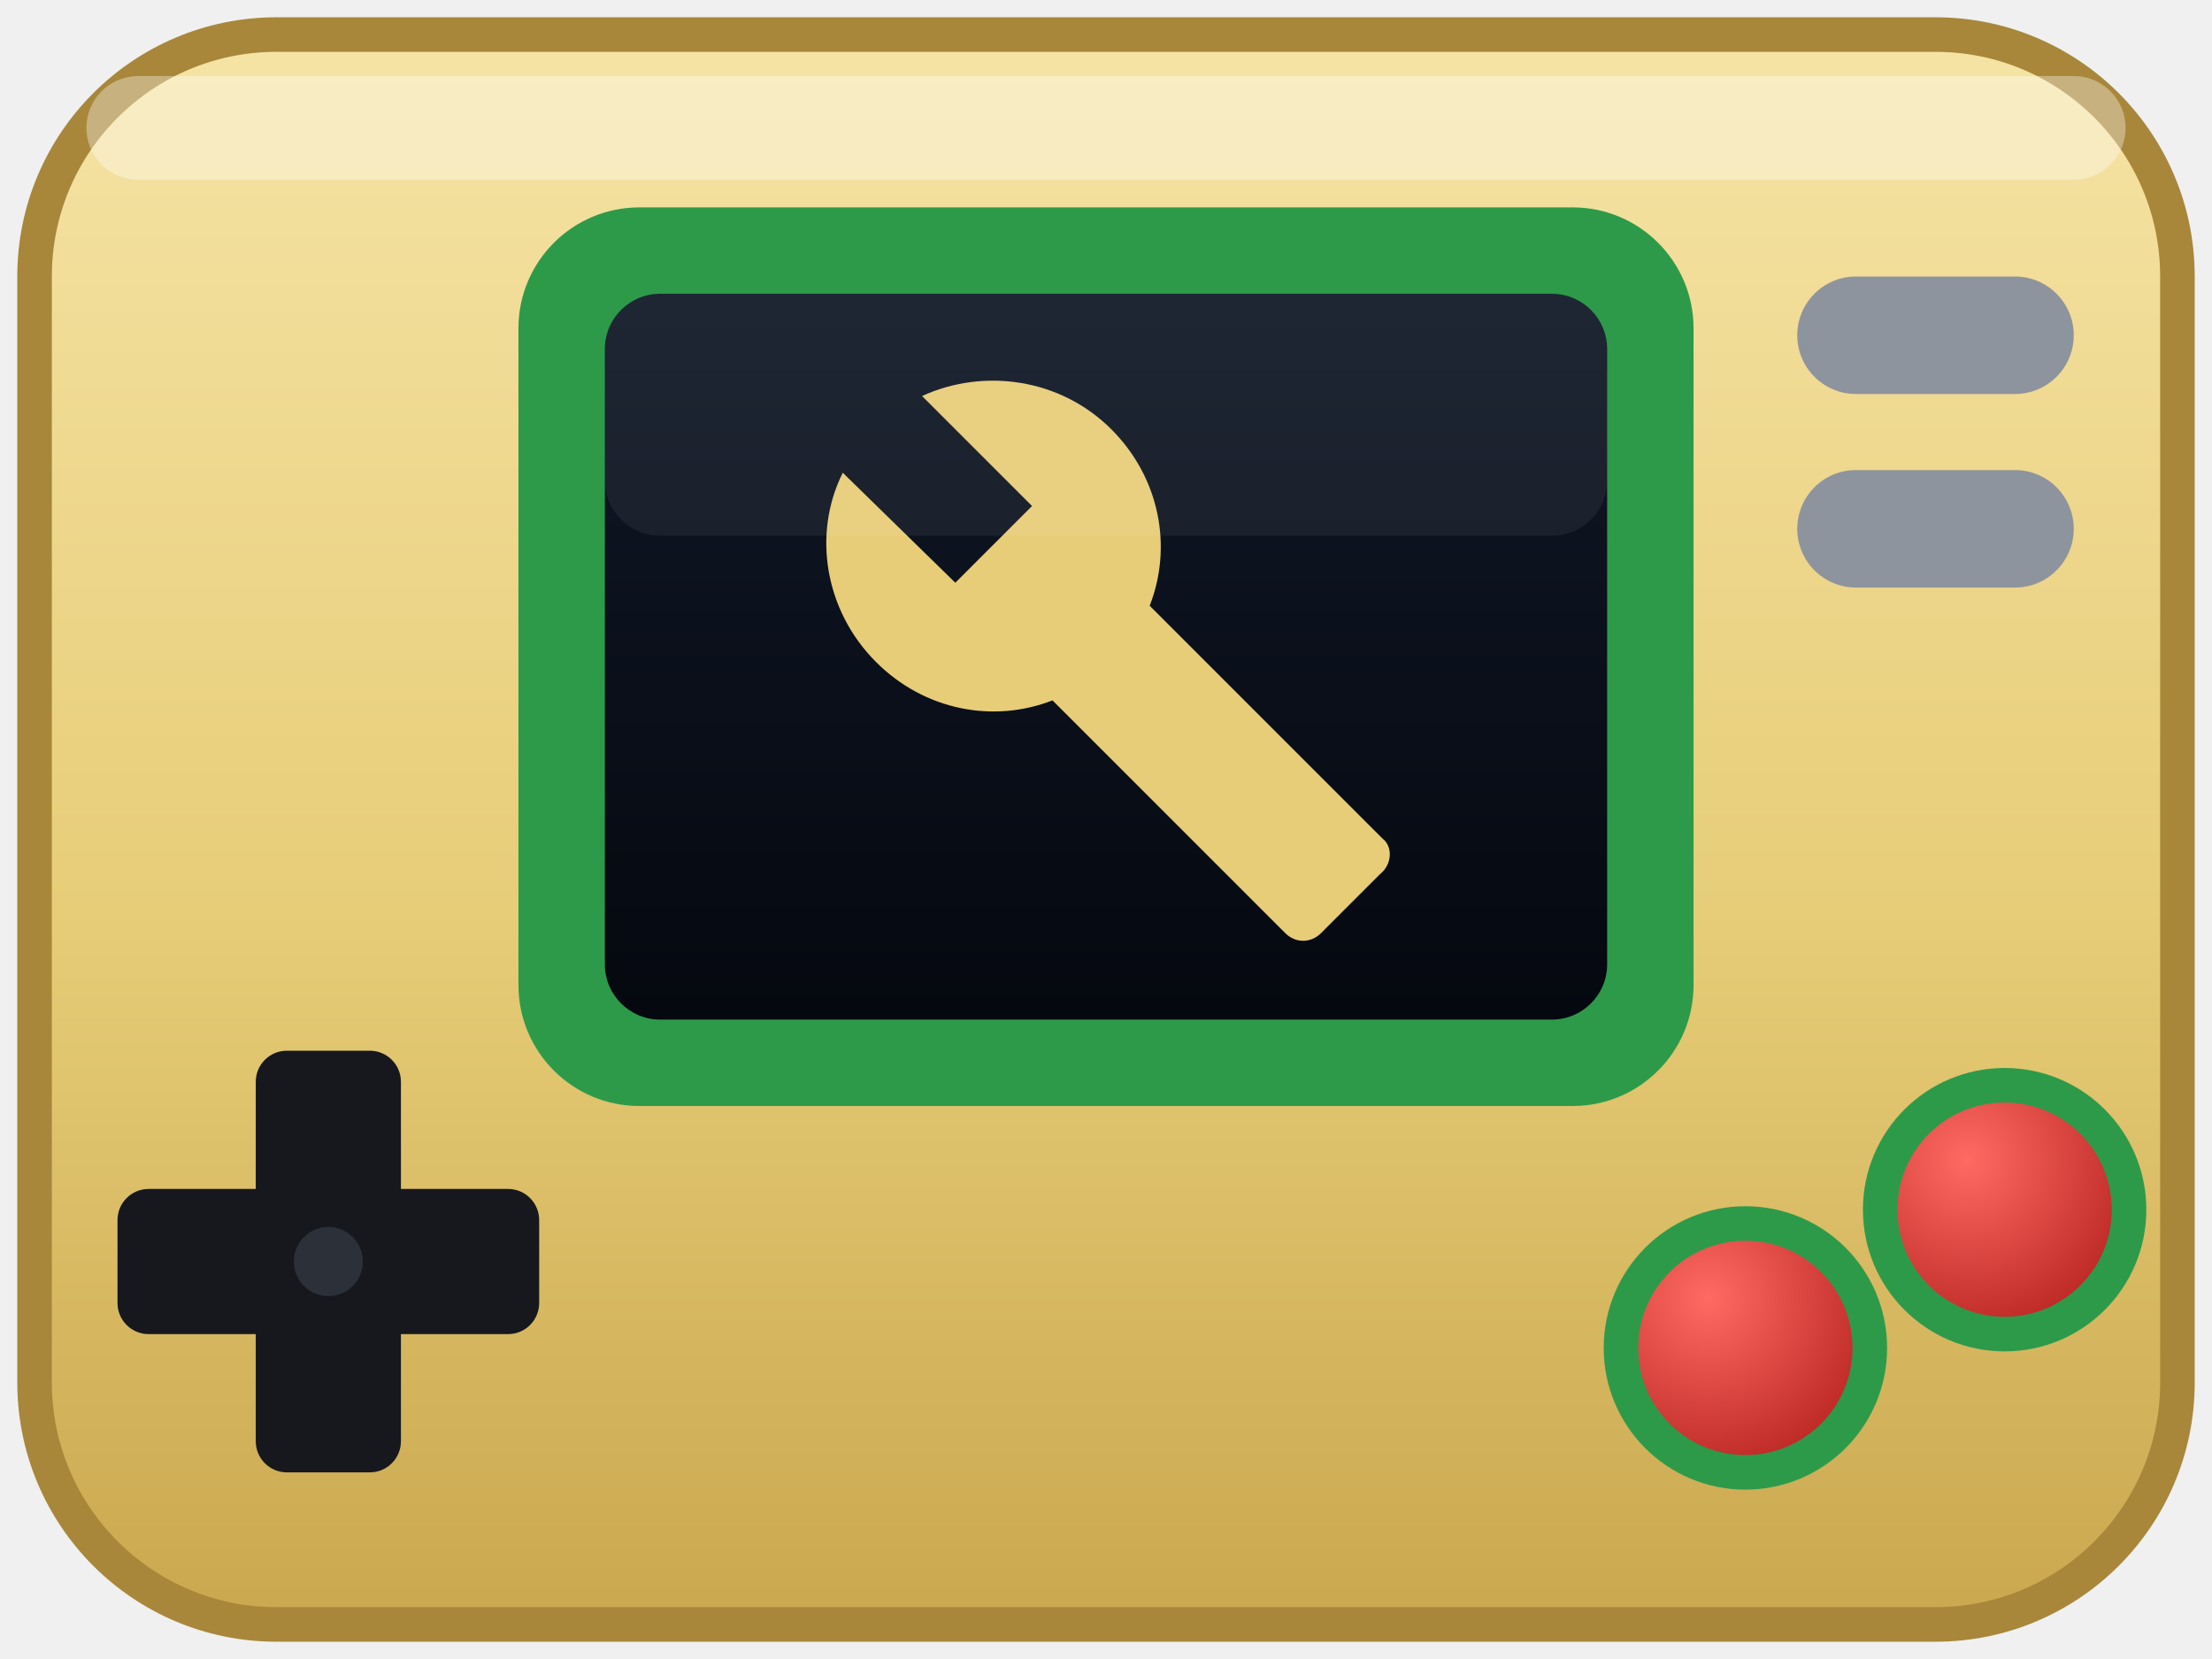
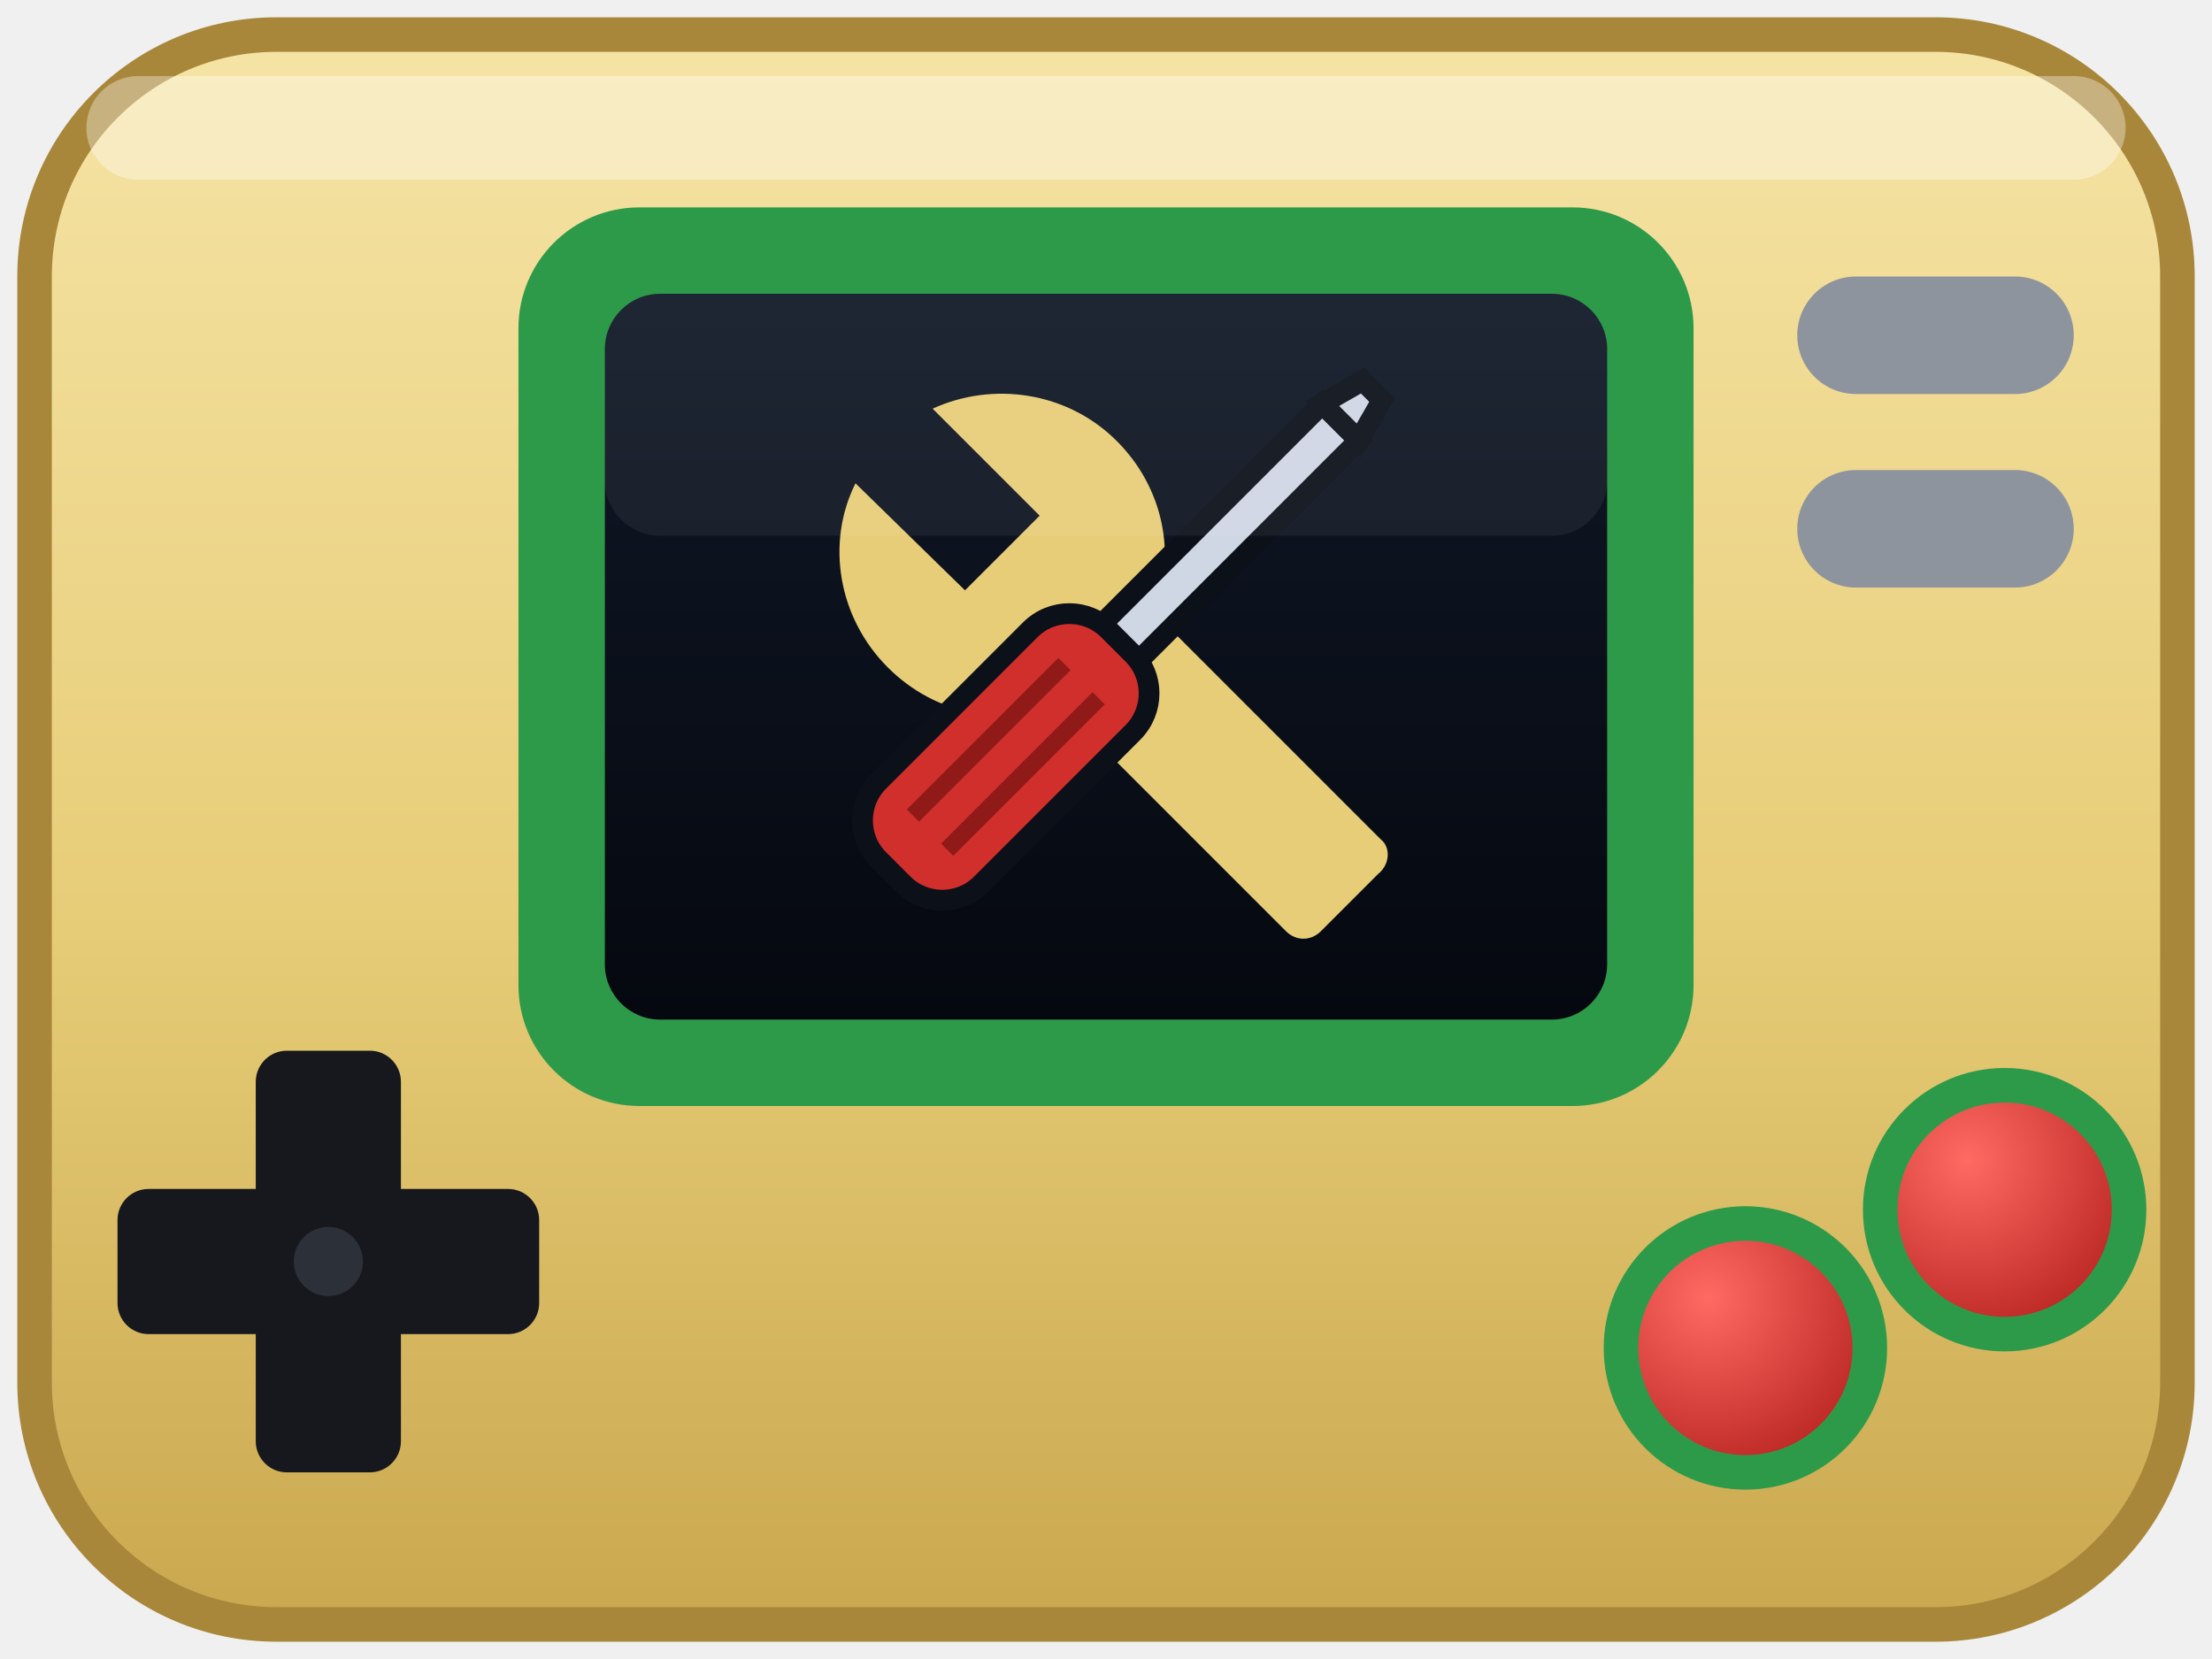
<svg xmlns="http://www.w3.org/2000/svg" viewBox="0 0 64 48" role="img" aria-label="DOS G&amp;W Imager — Tools">
  <defs>
    <linearGradient id="body" x1="0" y1="0" x2="0" y2="1">
      <stop offset="0" stop-color="#f6e4a6" />
      <stop offset=".55" stop-color="#e7cd78" />
      <stop offset="1" stop-color="#c9a74e" />
    </linearGradient>
    <linearGradient id="screen" x1="0" y1="0" x2="0" y2="1">
      <stop offset="0" stop-color="#101827" />
      <stop offset="1" stop-color="#05080f" />
    </linearGradient>
    <radialGradient id="btn" cx=".35" cy=".3" r=".8">
      <stop offset="0" stop-color="#ff6a63" />
      <stop offset="1" stop-color="#b4201d" />
    </radialGradient>
    <style>
      .cur { animation: blink 1.1s steps(1) infinite; }
      @keyframes blink { 50% { opacity: 0; } }
      @media (prefers-reduced-motion: reduce) { .cur { animation: none; } }
    </style>
  </defs>
  <rect x="1" y="1" width="62" height="46" rx="7" fill="url(#body)" stroke="#a8873a" stroke-width="1" />
  <rect x="2.5" y="2.2" width="59" height="3" rx="1.5" fill="#fff" opacity=".35" />
  <rect x="15" y="6" width="34" height="26" rx="3.5" fill="#2d9a4a" />
  <rect x="17.5" y="8.5" width="29" height="21" rx="1.6" fill="url(#screen)" />
-   <path transform="translate(23.2 10.2) scale(.74)" fill="#e7cd78" d="M22.7 19l-9.1-9.1c.9-2.3.4-5-1.5-6.9-2-2-5-2.4-7.4-1.3L9 6 6 9 1.6 4.7C.4 7.1.9 10.1 2.9 12.1c1.9 1.9 4.6 2.4 6.9 1.5l9.1 9.1c.4.4 1 .4 1.4 0l2.3-2.3c.5-.4.5-1.1.1-1.4z" />
+   <path transform="translate(23.6 10.6) scale(.72)" fill="#e7cd78" d="M22.7 19l-9.1-9.1c.9-2.3.4-5-1.5-6.9-2-2-5-2.4-7.4-1.3L9 6 6 9 1.6 4.7C.4 7.1.9 10.1 2.9 12.1c1.9 1.9 4.6 2.4 6.9 1.5l9.1 9.1c.4.4 1 .4 1.4 0l2.3-2.3c.5-.4.5-1.1.1-1.4z" />
+   <g transform="translate(32 19) rotate(45)" stroke="#0c1018" stroke-width=".6">
+     <rect x="-.75" y="-9.6" width="1.5" height="9.4" fill="#cfd6e4" />
+     <path d="M-.75 -9.6h1.5l-.35 -1.3h-.8z" fill="#cfd6e4" />
+     <rect x="-2.1" y="-.6" width="4.2" height="9.4" rx="1.6" fill="#d12f2c" />
+     <path d="M-.7 1v6.2M.7 1v6.2" stroke="#8f1a18" stroke-width=".5" />
+   </g>
  <rect x="17.5" y="8.5" width="29" height="7" rx="1.6" fill="#fff" opacity=".06" />
  <rect x="7.4" y="30.4" width="4.2" height="12.2" rx=".9" fill="#16181d" />
  <rect x="3.4" y="34.4" width="12.2" height="4.2" rx=".9" fill="#16181d" />
  <circle cx="9.5" cy="36.5" r="1" fill="#2c3038" />
  <rect x="52" y="8" width="8" height="3.4" rx="1.7" fill="#8e949d" />
  <rect x="52" y="13.6" width="8" height="3.4" rx="1.7" fill="#8e949d" />
  <circle cx="50.5" cy="39" r="3.6" fill="url(#btn)" stroke="#2d9a4a" stroke-width="1" />
  <circle cx="58" cy="35" r="3.6" fill="url(#btn)" stroke="#2d9a4a" stroke-width="1" />
</svg>
